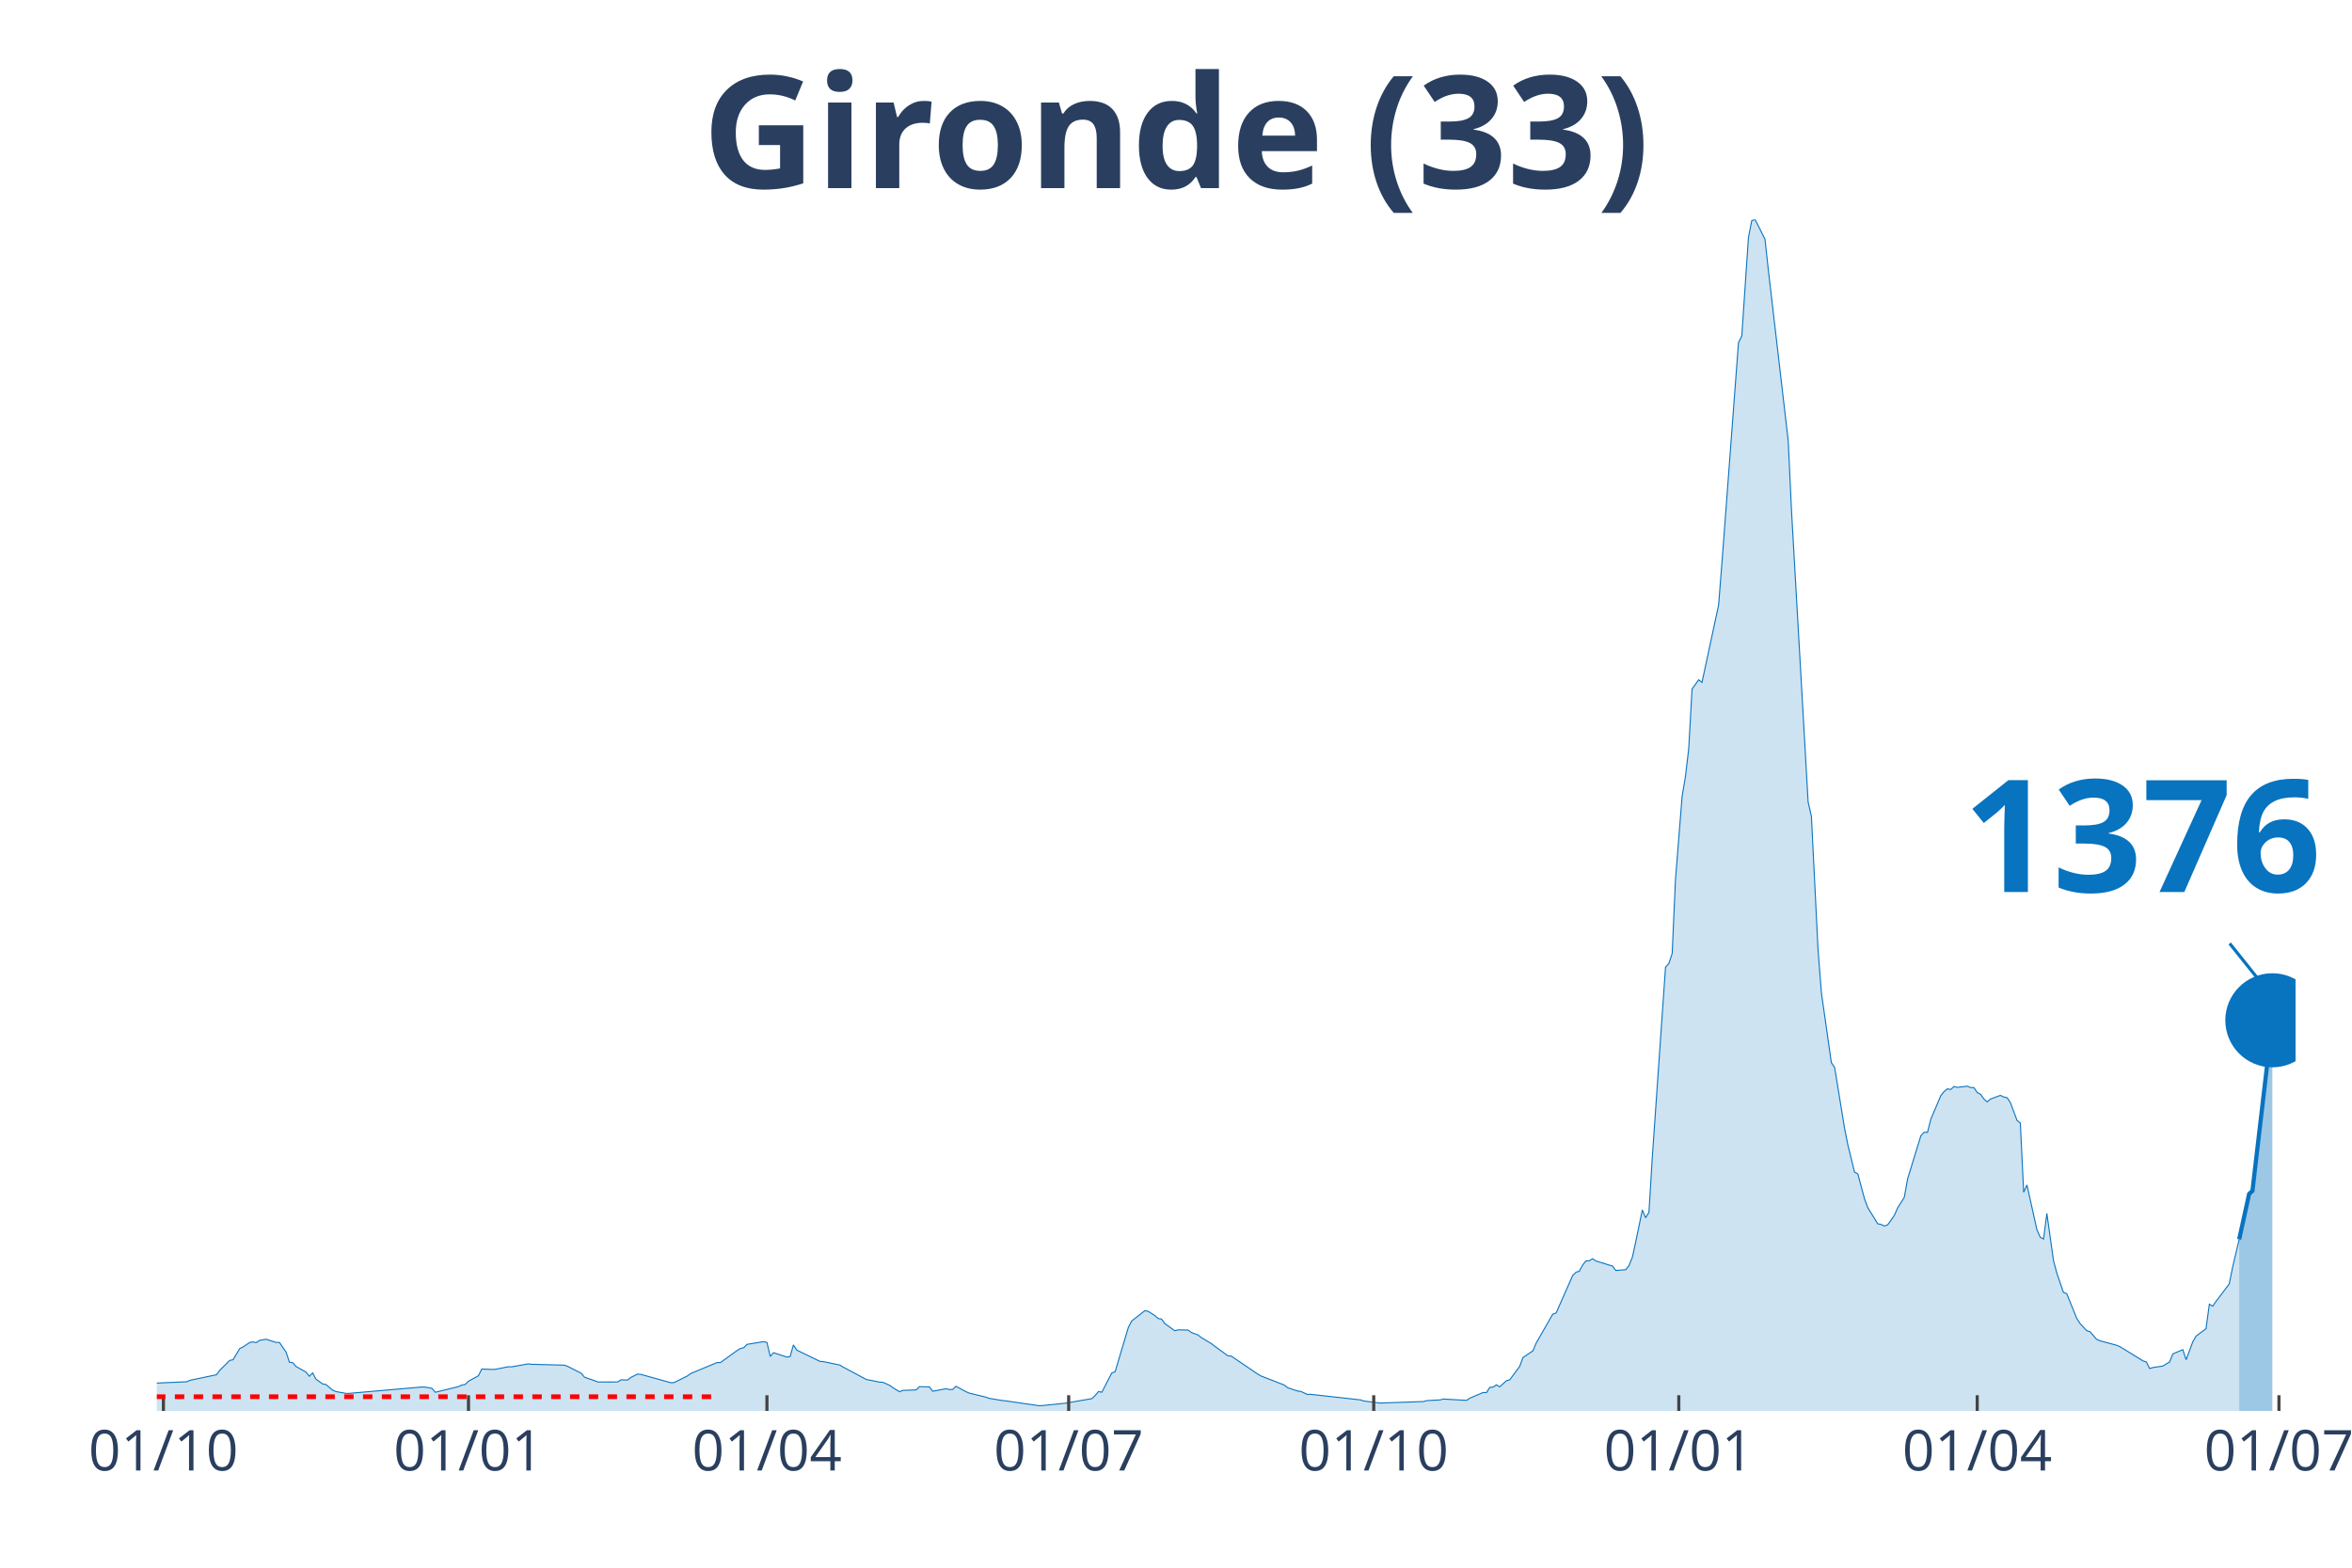
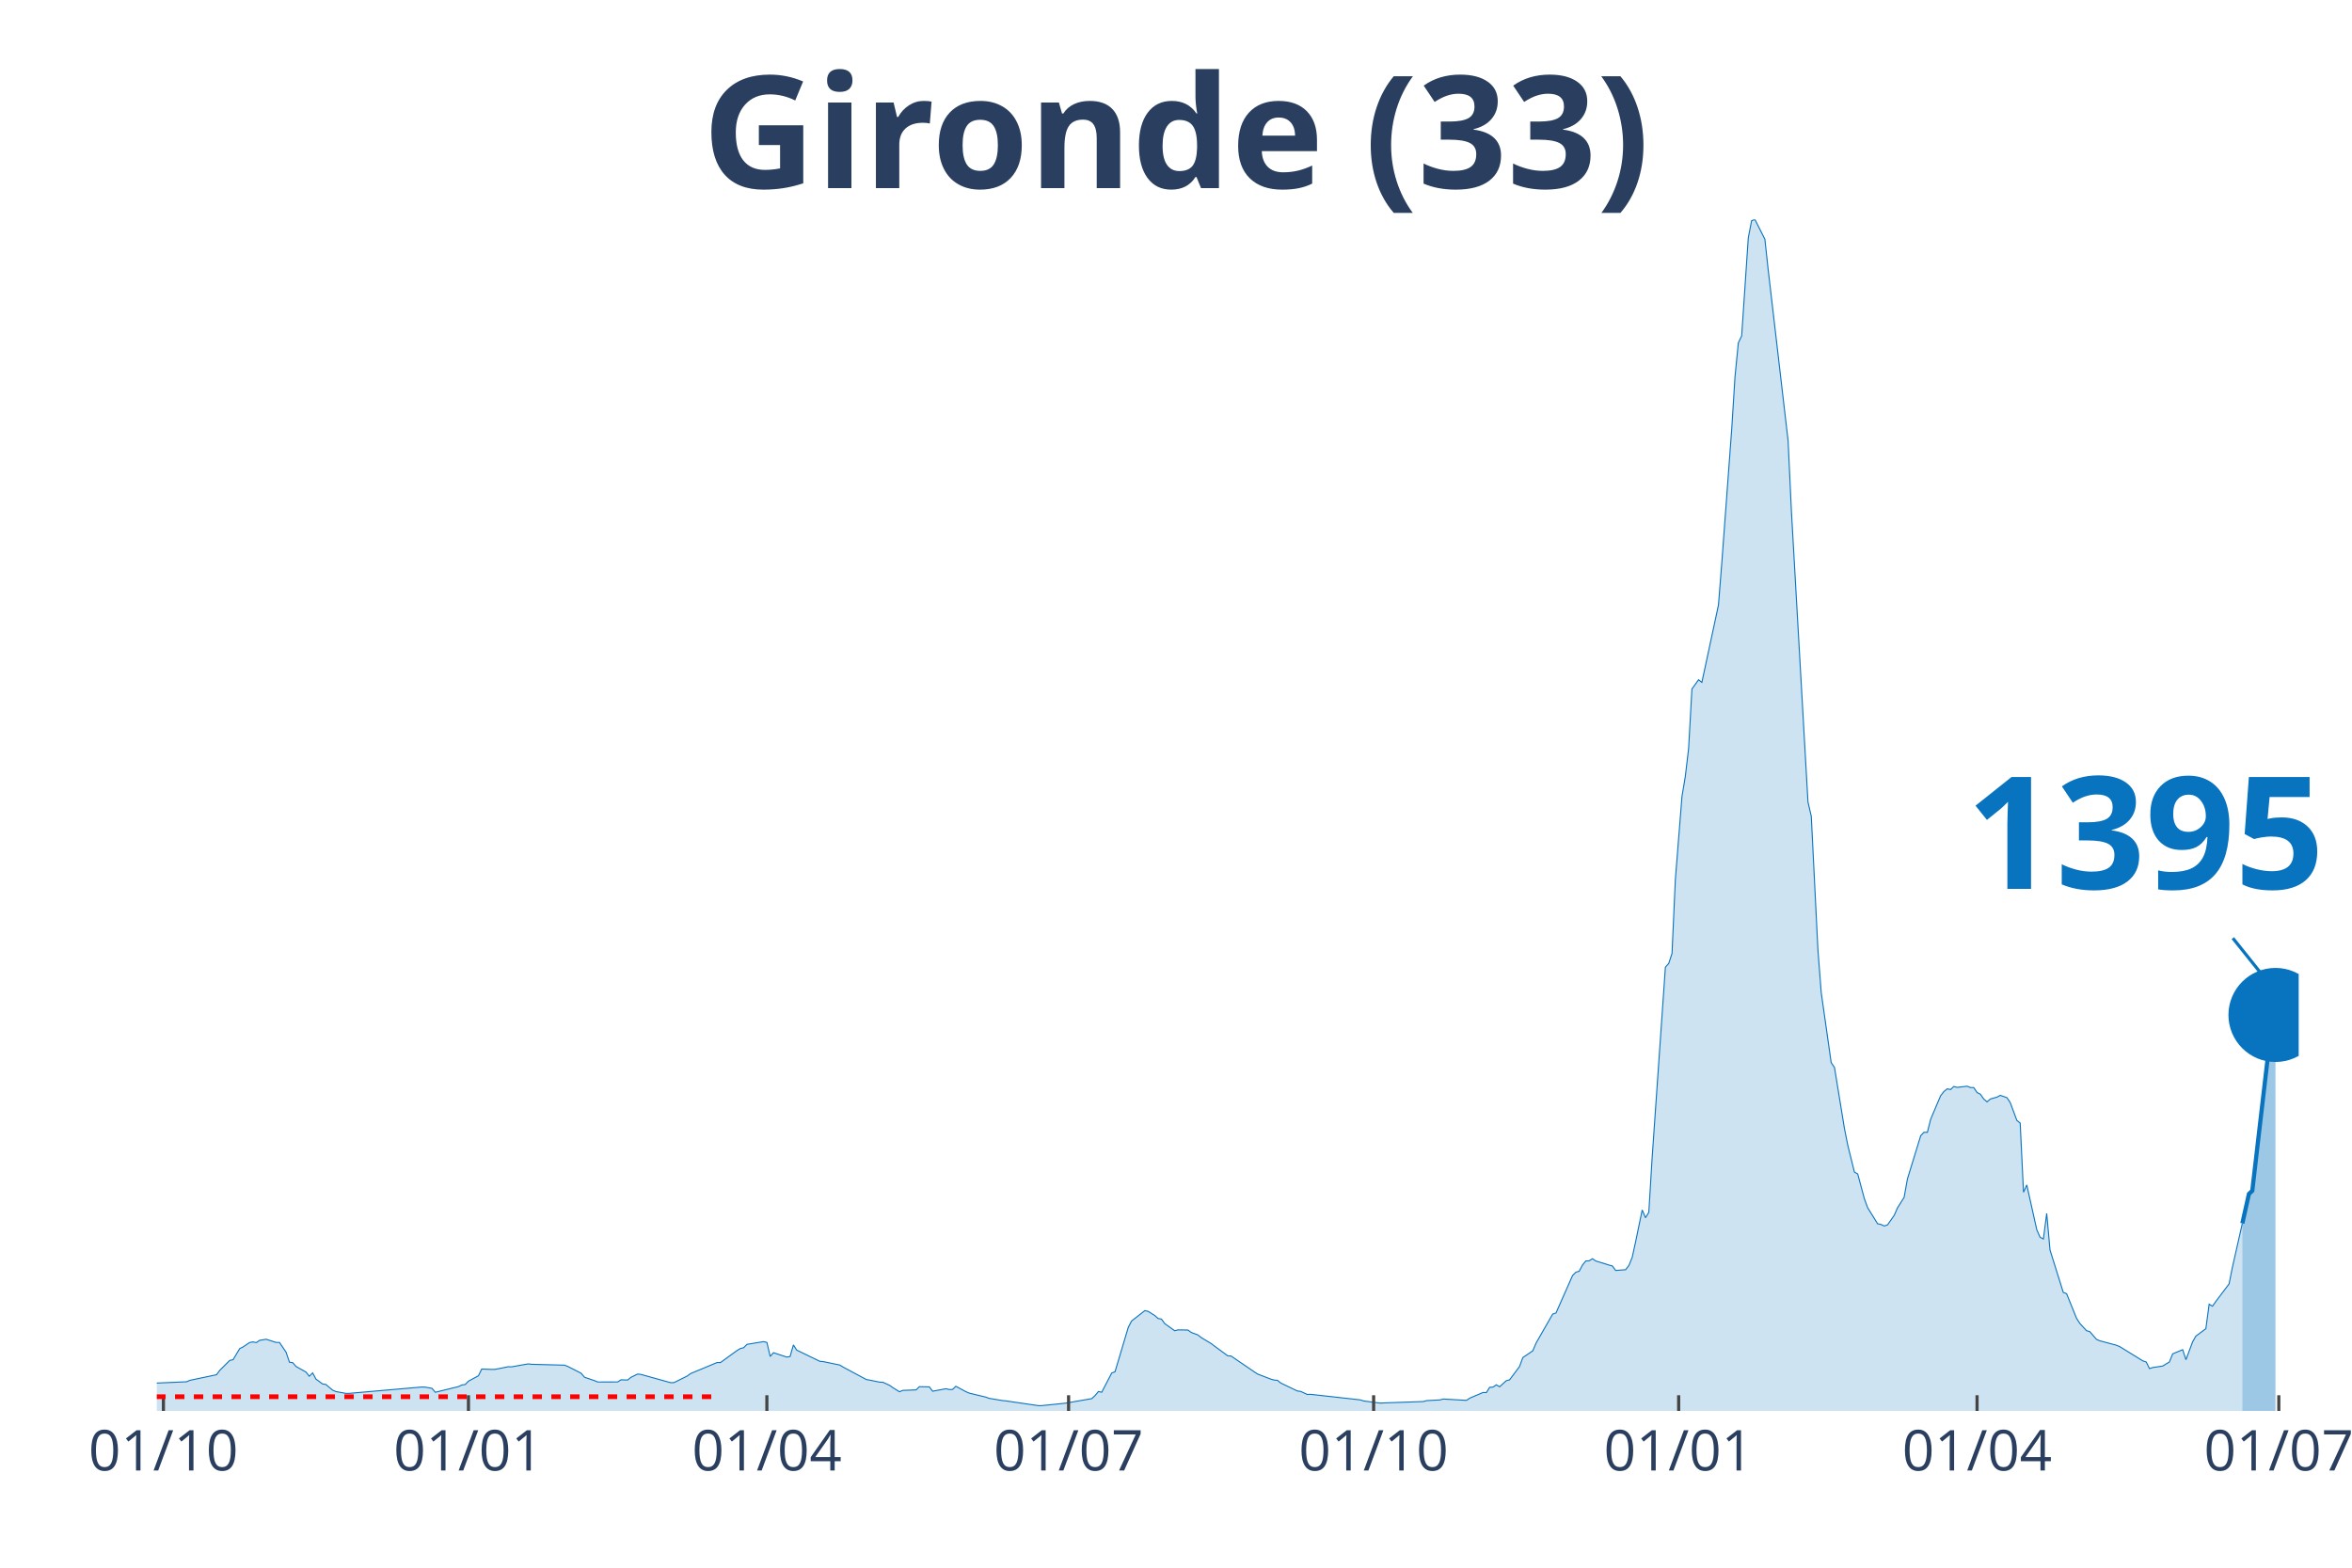
<svg xmlns="http://www.w3.org/2000/svg" class="main-svg" width="1125" height="750" style="" viewBox="0 0 750 500">
  <rect x="0" y="0" width="750" height="500" style="fill: rgb(0, 0, 0); fill-opacity: 0;" />
-   <defs id="defs-56737c">
+   <defs id="defs-f6f1f0">
    <g class="clips">
-       <clipPath id="clip56737cxyplot" class="plotclip">
-         <rect width="682" height="380" />
+       <clipPath id="clipf6f1f0xyplot" class="plotclip">
+         <rect width="683" height="380" />
      </clipPath>
-       <clipPath class="axesclip" id="clip56737cx">
-         <rect x="50" y="0" width="682" height="500" />
+       <clipPath class="axesclip" id="clipf6f1f0x">
+         <rect x="50" y="0" width="683" height="500" />
      </clipPath>
-       <clipPath class="axesclip" id="clip56737cy">
+       <clipPath class="axesclip" id="clipf6f1f0y">
        <rect x="0" y="70" width="750" height="380" />
      </clipPath>
-       <clipPath class="axesclip" id="clip56737cxy">
-         <rect x="50" y="70" width="682" height="380" />
+       <clipPath class="axesclip" id="clipf6f1f0xy">
+         <rect x="50" y="70" width="683" height="380" />
      </clipPath>
    </g>
    <g class="gradients" />
  </defs>
  <g class="bglayer">
-     <rect class="bg" x="50" y="70" width="682" height="380" style="fill: rgb(0, 0, 0); fill-opacity: 0; stroke-width: 0;" />
+     <rect class="bg" x="50" y="70" width="683" height="380" style="fill: rgb(0, 0, 0); fill-opacity: 0; stroke-width: 0;" />
  </g>
  <g class="layer-below">
    <g class="imagelayer" />
    <g class="shapelayer" />
  </g>
  <g class="cartesianlayer">
    <g class="subplot xy">
      <g class="layer-subplot">
        <g class="shapelayer" />
        <g class="imagelayer" />
      </g>
      <g class="gridlayer">
        <g class="x">
          <path class="xgrid crisp" transform="translate(52.11,0)" d="M0,70v380" style="stroke: rgb(255, 255, 255); stroke-opacity: 1; stroke-width: 1px;" />
-           <path class="xgrid crisp" transform="translate(149.39,0)" d="M0,70v380" style="stroke: rgb(255, 255, 255); stroke-opacity: 1; stroke-width: 1px;" />
-           <path class="xgrid crisp" transform="translate(244.56,0)" d="M0,70v380" style="stroke: rgb(255, 255, 255); stroke-opacity: 1; stroke-width: 1px;" />
-           <path class="xgrid crisp" transform="translate(340.78,0)" d="M0,70v380" style="stroke: rgb(255, 255, 255); stroke-opacity: 1; stroke-width: 1px;" />
-           <path class="xgrid crisp" transform="translate(438.05,0)" d="M0,70v380" style="stroke: rgb(255, 255, 255); stroke-opacity: 1; stroke-width: 1px;" />
-           <path class="xgrid crisp" transform="translate(535.33,0)" d="M0,70v380" style="stroke: rgb(255, 255, 255); stroke-opacity: 1; stroke-width: 1px;" />
-           <path class="xgrid crisp" transform="translate(630.49,0)" d="M0,70v380" style="stroke: rgb(255, 255, 255); stroke-opacity: 1; stroke-width: 1px;" />
-           <path class="xgrid crisp" transform="translate(726.71,0)" d="M0,70v380" style="stroke: rgb(255, 255, 255); stroke-opacity: 1; stroke-width: 1px;" />
+           <path class="xgrid crisp" transform="translate(149.38,0)" d="M0,70v380" style="stroke: rgb(255, 255, 255); stroke-opacity: 1; stroke-width: 1px;" />
+           <path class="xgrid crisp" transform="translate(244.54,0)" d="M0,70v380" style="stroke: rgb(255, 255, 255); stroke-opacity: 1; stroke-width: 1px;" />
+           <path class="xgrid crisp" transform="translate(340.75,0)" d="M0,70v380" style="stroke: rgb(255, 255, 255); stroke-opacity: 1; stroke-width: 1px;" />
+           <path class="xgrid crisp" transform="translate(438.02,0)" d="M0,70v380" style="stroke: rgb(255, 255, 255); stroke-opacity: 1; stroke-width: 1px;" />
+           <path class="xgrid crisp" transform="translate(535.29,0)" d="M0,70v380" style="stroke: rgb(255, 255, 255); stroke-opacity: 1; stroke-width: 1px;" />
+           <path class="xgrid crisp" transform="translate(630.44,0)" d="M0,70v380" style="stroke: rgb(255, 255, 255); stroke-opacity: 1; stroke-width: 1px;" />
+           <path class="xgrid crisp" transform="translate(726.66,0)" d="M0,70v380" style="stroke: rgb(255, 255, 255); stroke-opacity: 1; stroke-width: 1px;" />
        </g>
        <g class="y" />
      </g>
      <g class="zerolinelayer" />
      <path class="xlines-below" />
      <path class="ylines-below" />
      <g class="overlines-below" />
      <g class="xaxislayer-below" />
      <g class="yaxislayer-below" />
      <g class="overaxes-below" />
-       <g class="plot" transform="translate(50, 70)" clip-path="url('#clip56737cxyplot')">
+       <g class="plot" transform="translate(50, 70)" clip-path="url('#clipf6f1f0xyplot')">
        <g class="scatterlayer mlayer">
-           <g class="trace scatter trace982b8b" style="stroke-miterlimit: 2;">
+           <g class="trace scatter tracebe36e8" style="stroke-miterlimit: 2;">
            <g class="fills">
              <g>
-                 <path class="js-fill" d="M664.02,380L-143.8,380L-143.8,379.86L-49.7,378.04L-48.64,377.75L-35.95,368.65L-34.89,368.6L-30.66,364.76L-29.61,364.16L-25.38,364.72L-24.32,365.64L-15.86,367.17L-14.8,367.15L-11.63,367.68L-10.57,368.7L-5.29,370.76L-4.23,370.85L-1.06,371.16L0,371.12L9.52,370.7L10.57,370.24L19.03,368.46L20.09,367.05L23.26,363.89L24.32,363.67L26.43,360.13L27.49,359.6L29.61,358.18L30.66,357.99L31.72,358.21L32.78,357.49L34.89,357.14L35.95,357.49L38.07,358.16L39.12,358.16L41.24,361.28L42.29,364.45L43.35,364.62L44.41,365.83L47.58,367.61L48.64,368.94L49.7,367.88L50.75,369.85L52.87,371.4L53.93,371.56L56.04,373.36L57.1,373.82L60.27,374.4L61.33,374.4L84.59,372.37L85.65,372.42L87.76,372.8L88.82,374.05L96.22,372.24L97.28,371.73L98.33,371.58L99.39,370.51L102.56,368.79L103.62,366.64L106.79,366.76L107.85,366.75L112.08,365.91L113.14,365.94L118.42,365L119.48,365.13L130.06,365.41L131.11,365.83L135.34,367.99L136.4,369.26L139.57,370.34L140.63,370.78L146.97,370.76L148.03,370.08L150.15,370.14L151.2,369.29L153.32,368.25L154.38,368.35L163.89,371L164.95,370.96L169.18,368.86L170.24,368.08L178.69,364.56L179.75,364.57L185.04,360.74L186.1,360.1L187.15,359.84L188.21,358.77L193.5,357.9L194.56,358.15L195.61,362.62L196.67,361.43L200.9,362.83L201.96,362.64L203.01,358.95L204.07,360.6L211.47,364.19L212.53,364.27L217.82,365.37L218.87,366.02L226.28,369.99L227.33,370.17L230.51,370.82L231.56,370.87L233.68,371.83L234.73,372.58L236.85,373.89L237.91,373.45L242.14,373.29L243.19,372.27L246.37,372.33L247.42,373.72L251.65,372.92L252.71,373.17L253.77,373.16L254.82,372.14L258,373.85L259.05,374.31L264.34,375.59L265.4,375.98L269.63,376.69L270.69,376.79L281.26,378.33L282.32,378.3L288.66,377.65L289.72,377.54L298.18,376.08L299.23,375.08L300.29,373.81L301.35,374.04L304.52,367.9L305.58,367.52L309.81,353.35L310.87,351.32L315.09,348.01L316.15,348.25L318.27,349.58L319.32,350.53L320.38,350.7L321.44,352.15L324.61,354.42L325.67,354.15L328.84,354.2L329.9,354.98L332.01,355.76L333.07,356.6L336.24,358.51L337.3,359.32L341.53,362.42L342.59,362.49L351.04,368.24L352.1,368.85L359.5,371.73L360.56,372.58L363.73,373.64L364.79,373.78L366.91,374.75L367.96,374.71L383.82,376.48L384.88,376.83L390.17,377.51L391.22,377.45L403.91,377.01L404.97,376.71L409.2,376.49L410.26,376.21L417.66,376.63L418.72,375.92L422.95,374.12L424,374.15L425.06,372.48L426.12,372.41L427.18,371.67L428.23,372.3L430.35,370.37L431.4,370.09L434.58,365.84L435.63,362.98L438.81,360.83L439.86,358.35L445.15,349.12L446.21,348.76L451.49,336.81L452.55,335.76L453.61,335.44L454.67,333.46L455.72,332.16L456.78,332.12L457.84,331.45L458.9,332.18L462.07,333.15L463.13,333.49L464.18,333.76L465.24,335.2L468.41,334.96L469.47,333.59L470.53,330.97L471.58,326.14L473.7,315.91L474.76,318.39L475.81,316.66L476.87,299.24L481.1,238.47L482.16,237.29L483.22,234.1L484.27,210.58L486.39,183.97L487.44,177.71L488.5,168.72L489.56,149.75L491.67,146.81L492.73,147.64L498.02,122.97L499.08,109.69L504.36,39.33L505.42,37.13L507.53,5.82L508.59,0.4L509.65,0L510.71,2.09L512.82,6.3L513.88,16.09L520.22,70.54L521.28,92.99L526.57,185.78L527.62,190.38L529.74,233.02L530.8,246.59L533.97,268.89L535.03,270.48L538.2,289.93L539.26,295.24L541.37,303.82L542.43,304.42L544.54,312.31L545.6,315.18L548.77,320.31L549.83,320.52L550.89,321.02L551.94,320.65L554.06,317.64L555.12,315.23L557.23,311.88L558.29,306L562.52,292.22L563.58,291.12L564.63,291.16L565.69,286.99L568.86,279.49L569.92,278.13L570.98,277.27L572.03,277.5L573.09,276.52L574.15,276.81L577.32,276.43L578.38,276.86L579.44,276.88L580.49,278.45L581.55,278.99L582.61,280.5L583.67,281.44L584.72,280.52L587.89,279.35L588.95,279.88L590.01,280.09L591.07,281.66L593.18,287.34L594.24,288.19L595.3,310.25L596.35,307.94L599.53,322.21L600.58,324.59L601.64,325.16L602.7,317.02L604.81,332.05L605.87,336.01L607.98,342.2L609.04,342.6L612.21,350.45L613.27,352.1L615.39,354.4L616.44,354.71L618.56,357.16L619.62,357.63L624.9,359.04L625.96,359.48L633.36,364.04L634.42,364.39L635.48,366.49L636.53,366.16L639.71,365.68L640.76,365.02L641.82,364.4L642.88,361.8L646.05,360.47L647.11,363.67L649.22,357.97L650.28,356.14L653.45,353.77L654.51,345.95L655.57,346.61L656.62,345.09L660.85,339.5L661.91,334.25L664.02,325.29" style="fill: rgb(8, 115, 191); fill-opacity: 0.2; stroke-width: 0;" />
+                 <path class="js-fill" d="M665.03,380L-143.79,380L-143.79,379.86L-49.69,378.04L-48.63,377.75L-35.95,368.65L-34.89,368.6L-30.66,364.76L-29.6,364.16L-25.37,364.72L-24.32,365.64L-15.86,367.17L-14.8,367.15L-11.63,367.68L-10.57,368.7L-5.29,370.76L-4.23,370.85L-1.06,371.16L0,371.12L9.52,370.7L10.57,370.24L19.03,368.46L20.09,367.05L23.26,363.89L24.32,363.67L26.43,360.13L27.49,359.6L29.6,358.18L30.66,357.99L31.72,358.21L32.78,357.49L34.89,357.14L35.95,357.49L38.06,358.16L39.12,358.16L41.23,361.28L42.29,364.45L43.35,364.62L44.41,365.83L47.58,367.61L48.63,368.94L49.69,367.88L50.75,369.85L52.86,371.4L53.92,371.56L56.04,373.36L57.09,373.82L60.26,374.4L61.32,374.4L84.58,372.37L85.64,372.42L87.75,372.8L88.81,374.05L96.21,372.24L97.27,371.73L98.33,371.58L99.38,370.51L102.56,368.79L103.61,366.64L106.78,366.76L107.84,366.75L112.07,365.91L113.13,365.94L118.41,365L119.47,365.13L130.04,365.41L131.1,365.83L135.33,367.99L136.39,369.26L139.56,370.34L140.62,370.78L146.96,370.76L148.02,370.08L150.13,370.14L151.19,369.29L153.3,368.25L154.36,368.35L163.88,371L164.93,370.96L169.16,368.86L170.22,368.08L178.68,364.56L179.74,364.57L185.02,360.74L186.08,360.1L187.14,359.84L188.2,358.77L193.48,357.9L194.54,358.15L195.6,362.62L196.65,361.43L200.88,362.83L201.94,362.64L203,358.95L204.05,360.6L211.46,364.19L212.51,364.27L217.8,365.37L218.86,366.02L226.26,369.99L227.31,370.17L230.49,370.82L231.54,370.87L233.66,371.83L234.72,372.58L236.83,373.89L237.89,373.45L242.12,373.29L243.17,372.27L246.35,372.33L247.4,373.72L251.63,372.92L252.69,373.17L253.75,373.16L254.8,372.14L257.98,373.85L259.03,374.31L264.32,375.59L265.38,375.98L269.61,376.69L270.66,376.79L281.24,378.33L282.29,378.3L288.64,377.65L289.69,377.54L298.15,376.08L299.21,375.08L300.27,373.81L301.32,374.04L304.5,367.9L305.55,367.52L309.78,353.35L310.84,351.32L315.07,348.01L316.13,348.25L318.24,349.58L319.3,350.53L320.35,350.7L321.41,352.15L324.58,354.42L325.64,354.15L328.81,354.2L329.87,354.98L331.98,355.76L333.04,356.6L336.21,358.51L337.27,359.32L341.5,362.42L342.56,362.49L349.96,367.54L351.02,368.24L355.24,369.86L356.3,370.16L357.36,370.25L358.42,371.11L363.7,373.64L364.76,373.78L366.87,374.75L367.93,374.71L383.79,376.48L384.85,376.83L390.13,377.51L391.19,377.45L403.88,377.01L404.94,376.71L409.17,376.49L410.22,376.21L417.62,376.63L418.68,375.92L422.91,374.12L423.97,374.15L425.02,372.48L426.08,372.41L427.14,371.67L428.2,372.3L430.31,370.37L431.37,370.09L434.54,365.84L435.6,362.98L438.77,360.83L439.83,358.35L445.11,349.12L446.17,348.76L451.46,336.81L452.51,335.76L453.57,335.44L454.63,333.46L455.69,332.16L456.74,332.12L457.8,331.45L458.86,332.18L462.03,333.15L463.09,333.49L464.14,333.76L465.2,335.2L468.37,334.96L469.43,333.59L470.49,330.97L471.54,326.14L473.66,315.91L474.72,318.39L475.77,316.66L476.83,299.24L481.06,238.47L482.12,237.29L483.17,234.1L484.23,210.58L486.35,183.97L487.4,177.71L488.46,168.72L489.52,149.75L491.63,146.81L492.69,147.64L497.98,122.97L499.03,109.69L502.21,66.82L503.26,50.08L504.32,39.33L505.38,37.13L507.49,5.82L508.55,0.4L509.61,0L510.66,2.09L512.78,6.3L513.84,16.09L520.18,70.54L521.24,92.99L526.52,185.78L527.58,190.38L529.7,233.02L530.75,246.59L533.92,268.89L534.98,270.48L538.15,289.93L539.21,295.24L541.33,303.82L542.38,304.42L544.5,312.31L545.55,315.18L548.73,320.31L549.78,320.52L550.84,321.02L551.9,320.65L554.01,317.64L555.07,315.23L557.18,311.88L558.24,306L562.47,292.22L563.53,291.12L564.59,291.16L565.64,286.99L568.81,279.49L569.87,278.13L570.93,277.27L571.99,277.5L573.04,276.52L574.1,276.81L577.27,276.43L578.33,276.86L579.39,276.88L580.44,278.45L581.5,278.99L582.56,280.5L583.62,281.44L584.67,280.52L586.79,279.92L587.85,279.35L589.96,280.09L591.02,281.66L593.13,287.34L594.19,288.19L595.25,310.25L596.3,307.94L599.48,322.21L600.53,324.59L601.59,325.16L602.65,317.02L603.7,328.67L604.76,332.05L607.93,342.2L608.99,342.6L612.16,350.45L613.22,352.1L615.33,354.4L616.39,354.71L618.51,357.16L619.56,357.63L624.85,359.04L625.91,359.48L633.31,364.04L634.37,364.39L635.42,366.49L636.48,366.16L639.65,365.68L640.71,365.02L641.77,364.4L642.82,361.8L646,360.47L647.05,363.67L649.17,357.97L650.22,356.14L653.4,353.77L654.45,345.95L655.51,346.61L656.57,345.09L660.8,339.5L661.85,334.25L665.03,320.19" style="fill: rgb(8, 115, 191); fill-opacity: 0.2; stroke-width: 0;" />
              </g>
            </g>
            <g class="errorbars" />
            <g class="lines">
-               <path class="js-line" d="M-143.8,379.86L-49.7,378.04L-48.64,377.75L-35.95,368.65L-34.89,368.6L-30.66,364.76L-29.61,364.16L-25.38,364.72L-24.32,365.64L-15.86,367.17L-14.8,367.15L-11.63,367.68L-10.57,368.7L-5.29,370.76L-4.23,370.85L-1.06,371.16L0,371.12L9.52,370.7L10.57,370.24L19.03,368.46L20.09,367.05L23.26,363.89L24.32,363.67L26.43,360.13L27.49,359.6L29.61,358.18L30.66,357.99L31.72,358.21L32.78,357.49L34.89,357.14L35.95,357.49L38.07,358.16L39.12,358.16L41.24,361.28L42.29,364.45L43.35,364.62L44.41,365.83L47.58,367.61L48.64,368.94L49.7,367.88L50.75,369.85L52.87,371.4L53.93,371.56L56.04,373.36L57.1,373.82L60.27,374.4L61.33,374.4L84.59,372.37L85.65,372.42L87.76,372.8L88.82,374.05L96.22,372.24L97.28,371.73L98.33,371.58L99.39,370.51L102.56,368.79L103.62,366.64L106.79,366.76L107.85,366.75L112.08,365.91L113.14,365.94L118.42,365L119.48,365.13L130.06,365.41L131.11,365.83L135.34,367.99L136.4,369.26L139.57,370.34L140.63,370.78L146.97,370.76L148.03,370.08L150.15,370.14L151.2,369.29L153.32,368.25L154.38,368.35L163.89,371L164.95,370.96L169.18,368.86L170.24,368.08L178.69,364.56L179.75,364.57L185.04,360.74L186.1,360.1L187.15,359.84L188.21,358.77L193.5,357.9L194.56,358.15L195.61,362.62L196.67,361.43L200.9,362.83L201.96,362.64L203.01,358.95L204.07,360.6L211.47,364.19L212.53,364.27L217.82,365.37L218.87,366.02L226.28,369.99L227.33,370.17L230.51,370.82L231.56,370.87L233.68,371.83L234.73,372.58L236.85,373.89L237.91,373.45L242.14,373.29L243.19,372.27L246.37,372.33L247.42,373.72L251.65,372.92L252.71,373.17L253.77,373.16L254.82,372.14L258,373.85L259.05,374.31L264.34,375.59L265.4,375.98L269.63,376.69L270.69,376.79L281.26,378.33L282.32,378.3L288.66,377.65L289.72,377.54L298.18,376.08L299.23,375.08L300.29,373.81L301.35,374.04L304.52,367.9L305.58,367.52L309.81,353.35L310.87,351.32L315.09,348.01L316.15,348.25L318.27,349.58L319.32,350.53L320.38,350.7L321.44,352.15L324.61,354.42L325.67,354.15L328.84,354.2L329.9,354.98L332.01,355.76L333.07,356.6L336.24,358.51L337.3,359.32L341.53,362.42L342.59,362.49L351.04,368.24L352.1,368.85L359.5,371.73L360.56,372.58L363.73,373.64L364.79,373.78L366.91,374.75L367.96,374.71L383.82,376.48L384.88,376.83L390.17,377.51L391.22,377.45L403.91,377.01L404.97,376.71L409.2,376.49L410.26,376.21L417.66,376.63L418.72,375.92L422.95,374.12L424,374.15L425.06,372.48L426.12,372.41L427.18,371.67L428.23,372.3L430.35,370.37L431.4,370.09L434.58,365.84L435.63,362.98L438.81,360.83L439.86,358.35L445.15,349.12L446.21,348.76L451.49,336.81L452.55,335.76L453.61,335.44L454.67,333.46L455.72,332.16L456.78,332.12L457.84,331.45L458.9,332.18L462.07,333.15L463.13,333.49L464.18,333.76L465.24,335.2L468.41,334.96L469.47,333.59L470.53,330.97L471.58,326.14L473.7,315.91L474.76,318.39L475.81,316.66L476.87,299.24L481.1,238.47L482.16,237.29L483.22,234.1L484.27,210.58L486.39,183.97L487.44,177.71L488.5,168.72L489.56,149.75L491.67,146.81L492.73,147.64L498.02,122.97L499.08,109.69L504.36,39.33L505.42,37.13L507.53,5.82L508.59,0.4L509.65,0L510.71,2.09L512.82,6.3L513.88,16.09L520.22,70.54L521.28,92.99L526.57,185.78L527.62,190.38L529.74,233.02L530.8,246.59L533.97,268.89L535.03,270.48L538.2,289.93L539.26,295.24L541.37,303.82L542.43,304.42L544.54,312.31L545.6,315.18L548.77,320.31L549.83,320.52L550.89,321.02L551.94,320.65L554.06,317.64L555.12,315.23L557.23,311.88L558.29,306L562.52,292.22L563.58,291.12L564.63,291.16L565.69,286.99L568.86,279.49L569.92,278.13L570.98,277.27L572.03,277.5L573.09,276.52L574.15,276.81L577.32,276.43L578.38,276.86L579.44,276.88L580.49,278.45L581.55,278.99L582.61,280.5L583.67,281.44L584.72,280.52L587.89,279.35L588.95,279.88L590.01,280.09L591.07,281.66L593.18,287.34L594.24,288.19L595.3,310.25L596.35,307.94L599.53,322.21L600.58,324.59L601.64,325.16L602.7,317.02L604.81,332.05L605.87,336.01L607.98,342.2L609.04,342.6L612.21,350.45L613.27,352.1L615.39,354.4L616.44,354.71L618.56,357.16L619.62,357.63L624.9,359.04L625.96,359.48L633.36,364.04L634.42,364.39L635.48,366.49L636.53,366.16L639.71,365.68L640.76,365.02L641.82,364.4L642.88,361.8L646.05,360.47L647.11,363.67L649.22,357.97L650.28,356.14L653.45,353.77L654.51,345.95L655.57,346.61L656.62,345.09L660.85,339.5L661.91,334.25L664.02,325.29" style="vector-effect: non-scaling-stroke; fill: none; stroke: rgb(8, 115, 191); stroke-opacity: 1; stroke-width: 0.5px; opacity: 1;" />
+               <path class="js-line" d="M-143.79,379.86L-49.69,378.04L-48.63,377.75L-35.95,368.65L-34.89,368.6L-30.66,364.76L-29.6,364.16L-25.37,364.72L-24.32,365.64L-15.86,367.17L-14.8,367.15L-11.63,367.68L-10.57,368.7L-5.29,370.76L-4.23,370.85L-1.06,371.16L0,371.12L9.52,370.7L10.57,370.24L19.03,368.46L20.09,367.05L23.26,363.89L24.32,363.67L26.43,360.13L27.49,359.6L29.6,358.18L30.66,357.99L31.72,358.21L32.78,357.49L34.89,357.14L35.95,357.49L38.06,358.16L39.12,358.16L41.23,361.28L42.29,364.45L43.35,364.62L44.41,365.83L47.58,367.61L48.63,368.94L49.69,367.88L50.75,369.85L52.86,371.4L53.92,371.56L56.04,373.36L57.09,373.82L60.26,374.4L61.32,374.4L84.58,372.37L85.64,372.42L87.75,372.8L88.81,374.05L96.21,372.24L97.27,371.73L98.33,371.58L99.38,370.51L102.56,368.79L103.61,366.64L106.78,366.76L107.84,366.75L112.07,365.91L113.13,365.94L118.41,365L119.47,365.13L130.04,365.41L131.1,365.83L135.33,367.99L136.39,369.26L139.56,370.34L140.62,370.78L146.96,370.76L148.02,370.08L150.13,370.14L151.19,369.29L153.3,368.25L154.36,368.35L163.88,371L164.93,370.96L169.16,368.86L170.22,368.08L178.68,364.56L179.74,364.57L185.02,360.74L186.08,360.1L187.14,359.84L188.2,358.77L193.48,357.9L194.54,358.15L195.6,362.62L196.65,361.43L200.88,362.83L201.94,362.64L203,358.95L204.05,360.6L211.46,364.19L212.51,364.27L217.8,365.37L218.86,366.02L226.26,369.99L227.31,370.17L230.49,370.82L231.54,370.87L233.66,371.83L234.72,372.58L236.83,373.89L237.89,373.45L242.12,373.29L243.17,372.27L246.35,372.33L247.4,373.72L251.63,372.92L252.69,373.17L253.75,373.16L254.8,372.14L257.98,373.85L259.03,374.31L264.32,375.59L265.38,375.98L269.61,376.69L270.66,376.79L281.24,378.33L282.29,378.3L288.64,377.65L289.69,377.54L298.15,376.08L299.21,375.08L300.27,373.81L301.32,374.04L304.5,367.9L305.55,367.52L309.78,353.35L310.84,351.32L315.07,348.01L316.13,348.25L318.24,349.58L319.3,350.53L320.35,350.7L321.41,352.15L324.58,354.42L325.64,354.15L328.81,354.2L329.87,354.98L331.98,355.76L333.04,356.6L336.21,358.51L337.27,359.32L341.5,362.42L342.56,362.49L349.96,367.54L351.02,368.24L355.24,369.86L356.3,370.16L357.36,370.25L358.42,371.11L363.7,373.64L364.76,373.78L366.87,374.75L367.93,374.71L383.79,376.48L384.85,376.83L390.13,377.51L391.19,377.45L403.88,377.01L404.94,376.71L409.17,376.49L410.22,376.21L417.62,376.63L418.68,375.92L422.91,374.12L423.97,374.15L425.02,372.48L426.08,372.41L427.14,371.67L428.2,372.3L430.31,370.37L431.37,370.09L434.54,365.84L435.6,362.98L438.77,360.83L439.83,358.35L445.11,349.12L446.17,348.76L451.46,336.81L452.51,335.76L453.57,335.44L454.63,333.46L455.69,332.16L456.74,332.12L457.8,331.45L458.86,332.18L462.03,333.15L463.09,333.49L464.14,333.76L465.2,335.2L468.37,334.96L469.43,333.59L470.49,330.97L471.54,326.14L473.66,315.91L474.72,318.39L475.77,316.66L476.83,299.24L481.06,238.47L482.12,237.29L483.17,234.1L484.23,210.58L486.35,183.97L487.4,177.71L488.46,168.72L489.52,149.75L491.63,146.81L492.69,147.64L497.98,122.97L499.03,109.69L502.21,66.82L503.26,50.08L504.32,39.33L505.38,37.13L507.49,5.82L508.55,0.4L509.61,0L510.66,2.09L512.78,6.3L513.84,16.09L520.18,70.54L521.24,92.99L526.52,185.78L527.58,190.38L529.7,233.02L530.75,246.59L533.92,268.89L534.98,270.48L538.15,289.93L539.21,295.24L541.33,303.82L542.38,304.42L544.5,312.31L545.55,315.18L548.73,320.31L549.78,320.52L550.84,321.02L551.9,320.65L554.01,317.64L555.07,315.23L557.18,311.88L558.24,306L562.47,292.22L563.53,291.12L564.59,291.16L565.64,286.99L568.81,279.49L569.87,278.13L570.93,277.27L571.99,277.5L573.04,276.52L574.1,276.81L577.27,276.43L578.33,276.86L579.39,276.88L580.44,278.45L581.5,278.99L582.56,280.5L583.62,281.44L584.67,280.52L586.79,279.92L587.85,279.35L589.96,280.09L591.02,281.66L593.13,287.34L594.19,288.19L595.25,310.25L596.3,307.94L599.48,322.21L600.53,324.59L601.59,325.16L602.65,317.02L603.7,328.67L604.76,332.05L607.93,342.2L608.99,342.6L612.16,350.45L613.22,352.1L615.33,354.4L616.39,354.71L618.51,357.16L619.56,357.63L624.85,359.04L625.91,359.48L633.31,364.04L634.37,364.39L635.42,366.49L636.48,366.16L639.65,365.68L640.71,365.02L641.77,364.4L642.82,361.8L646,360.47L647.05,363.67L649.17,357.97L650.22,356.14L653.4,353.77L654.45,345.95L655.51,346.61L656.57,345.09L660.8,339.5L661.85,334.25L665.03,320.19" style="vector-effect: non-scaling-stroke; fill: none; stroke: rgb(8, 115, 191); stroke-opacity: 1; stroke-width: 0.5px; opacity: 1;" />
            </g>
            <g class="points" />
            <g class="text" />
          </g>
-           <g class="trace scatter tracecada5a" style="stroke-miterlimit: 2;">
+           <g class="trace scatter trace1b0f80" style="stroke-miterlimit: 2;">
            <g class="fills">
              <g>
-                 <path class="js-fill" d="M674.6,380L664.02,380L664.02,325.29L667.2,310.78L668.25,309.82L674.6,255.41" style="fill: rgb(8, 115, 191); fill-opacity: 0.4; stroke-width: 0;" />
+                 <path class="js-fill" d="M675.6,380L665.03,380L665.03,320.19L667.14,310.78L668.2,309.8L674.54,255.22L675.6,253.71" style="fill: rgb(8, 115, 191); fill-opacity: 0.4; stroke-width: 0;" />
              </g>
            </g>
            <g class="errorbars" />
            <g class="lines">
-               <path class="js-line" d="M664.02,325.29L667.2,310.78L668.25,309.82L674.6,255.41" style="vector-effect: non-scaling-stroke; fill: none; stroke: rgb(8, 115, 191); stroke-opacity: 1; stroke-width: 2px; opacity: 1;" />
+               <path class="js-line" d="M665.03,320.19L667.14,310.78L668.2,309.8L674.54,255.22L675.6,253.71" style="vector-effect: non-scaling-stroke; fill: none; stroke: rgb(8, 115, 191); stroke-opacity: 1; stroke-width: 2px; opacity: 1;" />
            </g>
            <g class="points" />
            <g class="text" />
          </g>
-           <g class="trace scatter tracefd9067" style="stroke-miterlimit: 2; opacity: 1;">
+           <g class="trace scatter trace04281d" style="stroke-miterlimit: 2; opacity: 1;">
            <g class="fills" />
            <g class="errorbars" />
            <g class="lines" />
            <g class="points">
-               <path class="point" transform="translate(674.6,255.41)" d="M15,0A15,15 0 1,1 0,-15A15,15 0 0,1 15,0Z" style="opacity: 1; stroke-width: 0px; fill: rgb(8, 115, 191); fill-opacity: 1;" />
+               <path class="point" transform="translate(675.6,253.71)" d="M15,0A15,15 0 1,1 0,-15A15,15 0 0,1 15,0Z" style="opacity: 1; stroke-width: 0px; fill: rgb(8, 115, 191); fill-opacity: 1;" />
            </g>
            <g class="text" />
          </g>
        </g>
      </g>
      <g class="overplot" />
      <path class="xlines-above crisp" style="fill: none; stroke-width: 1px; stroke: rgb(0, 0, 0); stroke-opacity: 0;" d="" />
      <path class="ylines-above crisp" style="fill: none;" d="M0,0" />
      <g class="overlines-above" />
      <g class="xaxislayer-above">
        <path class="xtick ticks crisp" d="M0,450v-5" transform="translate(52.11,0)" style="stroke: rgb(68, 68, 68); stroke-opacity: 1; stroke-width: 1px;" />
-         <path class="xtick ticks crisp" d="M0,450v-5" transform="translate(149.39,0)" style="stroke: rgb(68, 68, 68); stroke-opacity: 1; stroke-width: 1px;" />
-         <path class="xtick ticks crisp" d="M0,450v-5" transform="translate(244.56,0)" style="stroke: rgb(68, 68, 68); stroke-opacity: 1; stroke-width: 1px;" />
-         <path class="xtick ticks crisp" d="M0,450v-5" transform="translate(340.78,0)" style="stroke: rgb(68, 68, 68); stroke-opacity: 1; stroke-width: 1px;" />
-         <path class="xtick ticks crisp" d="M0,450v-5" transform="translate(438.05,0)" style="stroke: rgb(68, 68, 68); stroke-opacity: 1; stroke-width: 1px;" />
-         <path class="xtick ticks crisp" d="M0,450v-5" transform="translate(535.33,0)" style="stroke: rgb(68, 68, 68); stroke-opacity: 1; stroke-width: 1px;" />
-         <path class="xtick ticks crisp" d="M0,450v-5" transform="translate(630.49,0)" style="stroke: rgb(68, 68, 68); stroke-opacity: 1; stroke-width: 1px;" />
-         <path class="xtick ticks crisp" d="M0,450v-5" transform="translate(726.71,0)" style="stroke: rgb(68, 68, 68); stroke-opacity: 1; stroke-width: 1px;" />
+         <path class="xtick ticks crisp" d="M0,450v-5" transform="translate(149.38,0)" style="stroke: rgb(68, 68, 68); stroke-opacity: 1; stroke-width: 1px;" />
+         <path class="xtick ticks crisp" d="M0,450v-5" transform="translate(244.54,0)" style="stroke: rgb(68, 68, 68); stroke-opacity: 1; stroke-width: 1px;" />
+         <path class="xtick ticks crisp" d="M0,450v-5" transform="translate(340.75,0)" style="stroke: rgb(68, 68, 68); stroke-opacity: 1; stroke-width: 1px;" />
+         <path class="xtick ticks crisp" d="M0,450v-5" transform="translate(438.02,0)" style="stroke: rgb(68, 68, 68); stroke-opacity: 1; stroke-width: 1px;" />
+         <path class="xtick ticks crisp" d="M0,450v-5" transform="translate(535.29,0)" style="stroke: rgb(68, 68, 68); stroke-opacity: 1; stroke-width: 1px;" />
+         <path class="xtick ticks crisp" d="M0,450v-5" transform="translate(630.44,0)" style="stroke: rgb(68, 68, 68); stroke-opacity: 1; stroke-width: 1px;" />
+         <path class="xtick ticks crisp" d="M0,450v-5" transform="translate(726.66,0)" style="stroke: rgb(68, 68, 68); stroke-opacity: 1; stroke-width: 1px;" />
        <g class="xtick">
          <text text-anchor="middle" x="0" y="469" transform="translate(52.11,0)" style="font-family: 'Open Sans', verdana, arial, sans-serif; font-size: 18px; fill: rgb(42, 63, 95); fill-opacity: 1; white-space: pre;">01/10</text>
        </g>
        <g class="xtick">
-           <text text-anchor="middle" x="0" y="469" transform="translate(149.39,0)" style="font-family: 'Open Sans', verdana, arial, sans-serif; font-size: 18px; fill: rgb(42, 63, 95); fill-opacity: 1; white-space: pre;">01/01</text>
+           <text text-anchor="middle" x="0" y="469" transform="translate(149.38,0)" style="font-family: 'Open Sans', verdana, arial, sans-serif; font-size: 18px; fill: rgb(42, 63, 95); fill-opacity: 1; white-space: pre;">01/01</text>
        </g>
        <g class="xtick">
-           <text text-anchor="middle" x="0" y="469" transform="translate(244.56,0)" style="font-family: 'Open Sans', verdana, arial, sans-serif; font-size: 18px; fill: rgb(42, 63, 95); fill-opacity: 1; white-space: pre;">01/04</text>
+           <text text-anchor="middle" x="0" y="469" transform="translate(244.54,0)" style="font-family: 'Open Sans', verdana, arial, sans-serif; font-size: 18px; fill: rgb(42, 63, 95); fill-opacity: 1; white-space: pre;">01/04</text>
        </g>
        <g class="xtick">
-           <text text-anchor="middle" x="0" y="469" transform="translate(340.78,0)" style="font-family: 'Open Sans', verdana, arial, sans-serif; font-size: 18px; fill: rgb(42, 63, 95); fill-opacity: 1; white-space: pre;">01/07</text>
+           <text text-anchor="middle" x="0" y="469" transform="translate(340.75,0)" style="font-family: 'Open Sans', verdana, arial, sans-serif; font-size: 18px; fill: rgb(42, 63, 95); fill-opacity: 1; white-space: pre;">01/07</text>
        </g>
        <g class="xtick">
-           <text text-anchor="middle" x="0" y="469" transform="translate(438.05,0)" style="font-family: 'Open Sans', verdana, arial, sans-serif; font-size: 18px; fill: rgb(42, 63, 95); fill-opacity: 1; white-space: pre;">01/10</text>
+           <text text-anchor="middle" x="0" y="469" transform="translate(438.02,0)" style="font-family: 'Open Sans', verdana, arial, sans-serif; font-size: 18px; fill: rgb(42, 63, 95); fill-opacity: 1; white-space: pre;">01/10</text>
        </g>
        <g class="xtick">
-           <text text-anchor="middle" x="0" y="469" transform="translate(535.33,0)" style="font-family: 'Open Sans', verdana, arial, sans-serif; font-size: 18px; fill: rgb(42, 63, 95); fill-opacity: 1; white-space: pre;">01/01</text>
+           <text text-anchor="middle" x="0" y="469" transform="translate(535.29,0)" style="font-family: 'Open Sans', verdana, arial, sans-serif; font-size: 18px; fill: rgb(42, 63, 95); fill-opacity: 1; white-space: pre;">01/01</text>
        </g>
        <g class="xtick">
-           <text text-anchor="middle" x="0" y="469" transform="translate(630.49,0)" style="font-family: 'Open Sans', verdana, arial, sans-serif; font-size: 18px; fill: rgb(42, 63, 95); fill-opacity: 1; white-space: pre;">01/04</text>
+           <text text-anchor="middle" x="0" y="469" transform="translate(630.44,0)" style="font-family: 'Open Sans', verdana, arial, sans-serif; font-size: 18px; fill: rgb(42, 63, 95); fill-opacity: 1; white-space: pre;">01/04</text>
        </g>
        <g class="xtick">
-           <text text-anchor="middle" x="0" y="469" transform="translate(726.71,0)" style="font-family: 'Open Sans', verdana, arial, sans-serif; font-size: 18px; fill: rgb(42, 63, 95); fill-opacity: 1; white-space: pre;">01/07</text>
+           <text text-anchor="middle" x="0" y="469" transform="translate(726.66,0)" style="font-family: 'Open Sans', verdana, arial, sans-serif; font-size: 18px; fill: rgb(42, 63, 95); fill-opacity: 1; white-space: pre;">01/07</text>
        </g>
      </g>
      <g class="yaxislayer-above" />
      <g class="overaxes-above" />
    </g>
  </g>
  <g class="polarlayer" />
  <g class="ternarylayer" />
  <g class="geolayer" />
  <g class="funnelarealayer" />
  <g class="pielayer" />
  <g class="treemaplayer" />
  <g class="sunburstlayer" />
  <g class="glimages" />
-   <defs id="topdefs-56737c">
+   <defs id="topdefs-f6f1f0">
    <g class="clips" />
  </defs>
  <g class="layer-above">
    <g class="imagelayer" />
    <g class="shapelayer">
-       <path data-index="0" fill-rule="evenodd" d="M-544.24,445.47L228.69,445.47" clip-path="url('#clip56737cxy')" style="opacity: 1; stroke: rgb(255, 0, 0); stroke-opacity: 1; fill: rgb(0, 0, 0); fill-opacity: 0; stroke-dasharray: 3px, 3px; stroke-width: 1.5px;" />
+       <path data-index="0" fill-rule="evenodd" d="M-544.19,445.47L228.68,445.47" clip-path="url('#clipf6f1f0xy')" style="opacity: 1; stroke: rgb(255, 0, 0); stroke-opacity: 1; fill: rgb(0, 0, 0); fill-opacity: 0; stroke-dasharray: 3px, 3px; stroke-width: 1.5px;" />
    </g>
  </g>
  <g class="infolayer">
    <g class="g-gtitle">
      <text class="gtitle" x="375" y="25" text-anchor="middle" dy="0.7em" style="font-family: 'Open Sans', verdana, arial, sans-serif; font-size: 50px; fill: rgb(42, 63, 95); opacity: 1; font-weight: normal; white-space: pre;">
        <tspan style="font-weight:bold">Gironde (33)</tspan>
      </text>
    </g>
    <g class="g-xtitle" />
    <g class="annotation" data-index="0" style="opacity: 1;">
-       <g class="annotation-text-g" transform="rotate(0,682.6,265.41)">
-         <g class="cursor-pointer" transform="translate(611, 229)">
+       <g class="annotation-text-g" transform="rotate(0,683.6,263.71)">
+         <g class="cursor-pointer" transform="translate(612, 228)">
          <rect class="bg" x="0.5" y="0.5" width="143" height="71" style="stroke-width: 1px; stroke: rgb(0, 0, 0); stroke-opacity: 0; fill: rgb(255, 255, 255); fill-opacity: 0.6;" />
          <text class="annotation-text" text-anchor="middle" x="72.078" y="55.5" style="font-family: 'Open Sans', verdana, arial, sans-serif; font-size: 50px; fill: rgb(8, 115, 191); fill-opacity: 1; white-space: pre;">
-             <tspan style="font-weight:bold">1376 </tspan>
+             <tspan style="font-weight:bold">1395 </tspan>
          </text>
        </g>
      </g>
      <g class="annotation-arrow-g" style="opacity: 1;">
-         <path d="M711,300.91L722.6,315.41" style="stroke-width: 1px; stroke: rgb(8, 115, 191); stroke-opacity: 1; stroke-dasharray: 0px, 0px, 18.569px, 18.569px;" />
+         <path d="M712,299.21L723.6,313.71" style="stroke-width: 1px; stroke: rgb(8, 115, 191); stroke-opacity: 1; stroke-dasharray: 0px, 0px, 18.569px, 18.569px;" />
      </g>
    </g>
  </g>
</svg>
